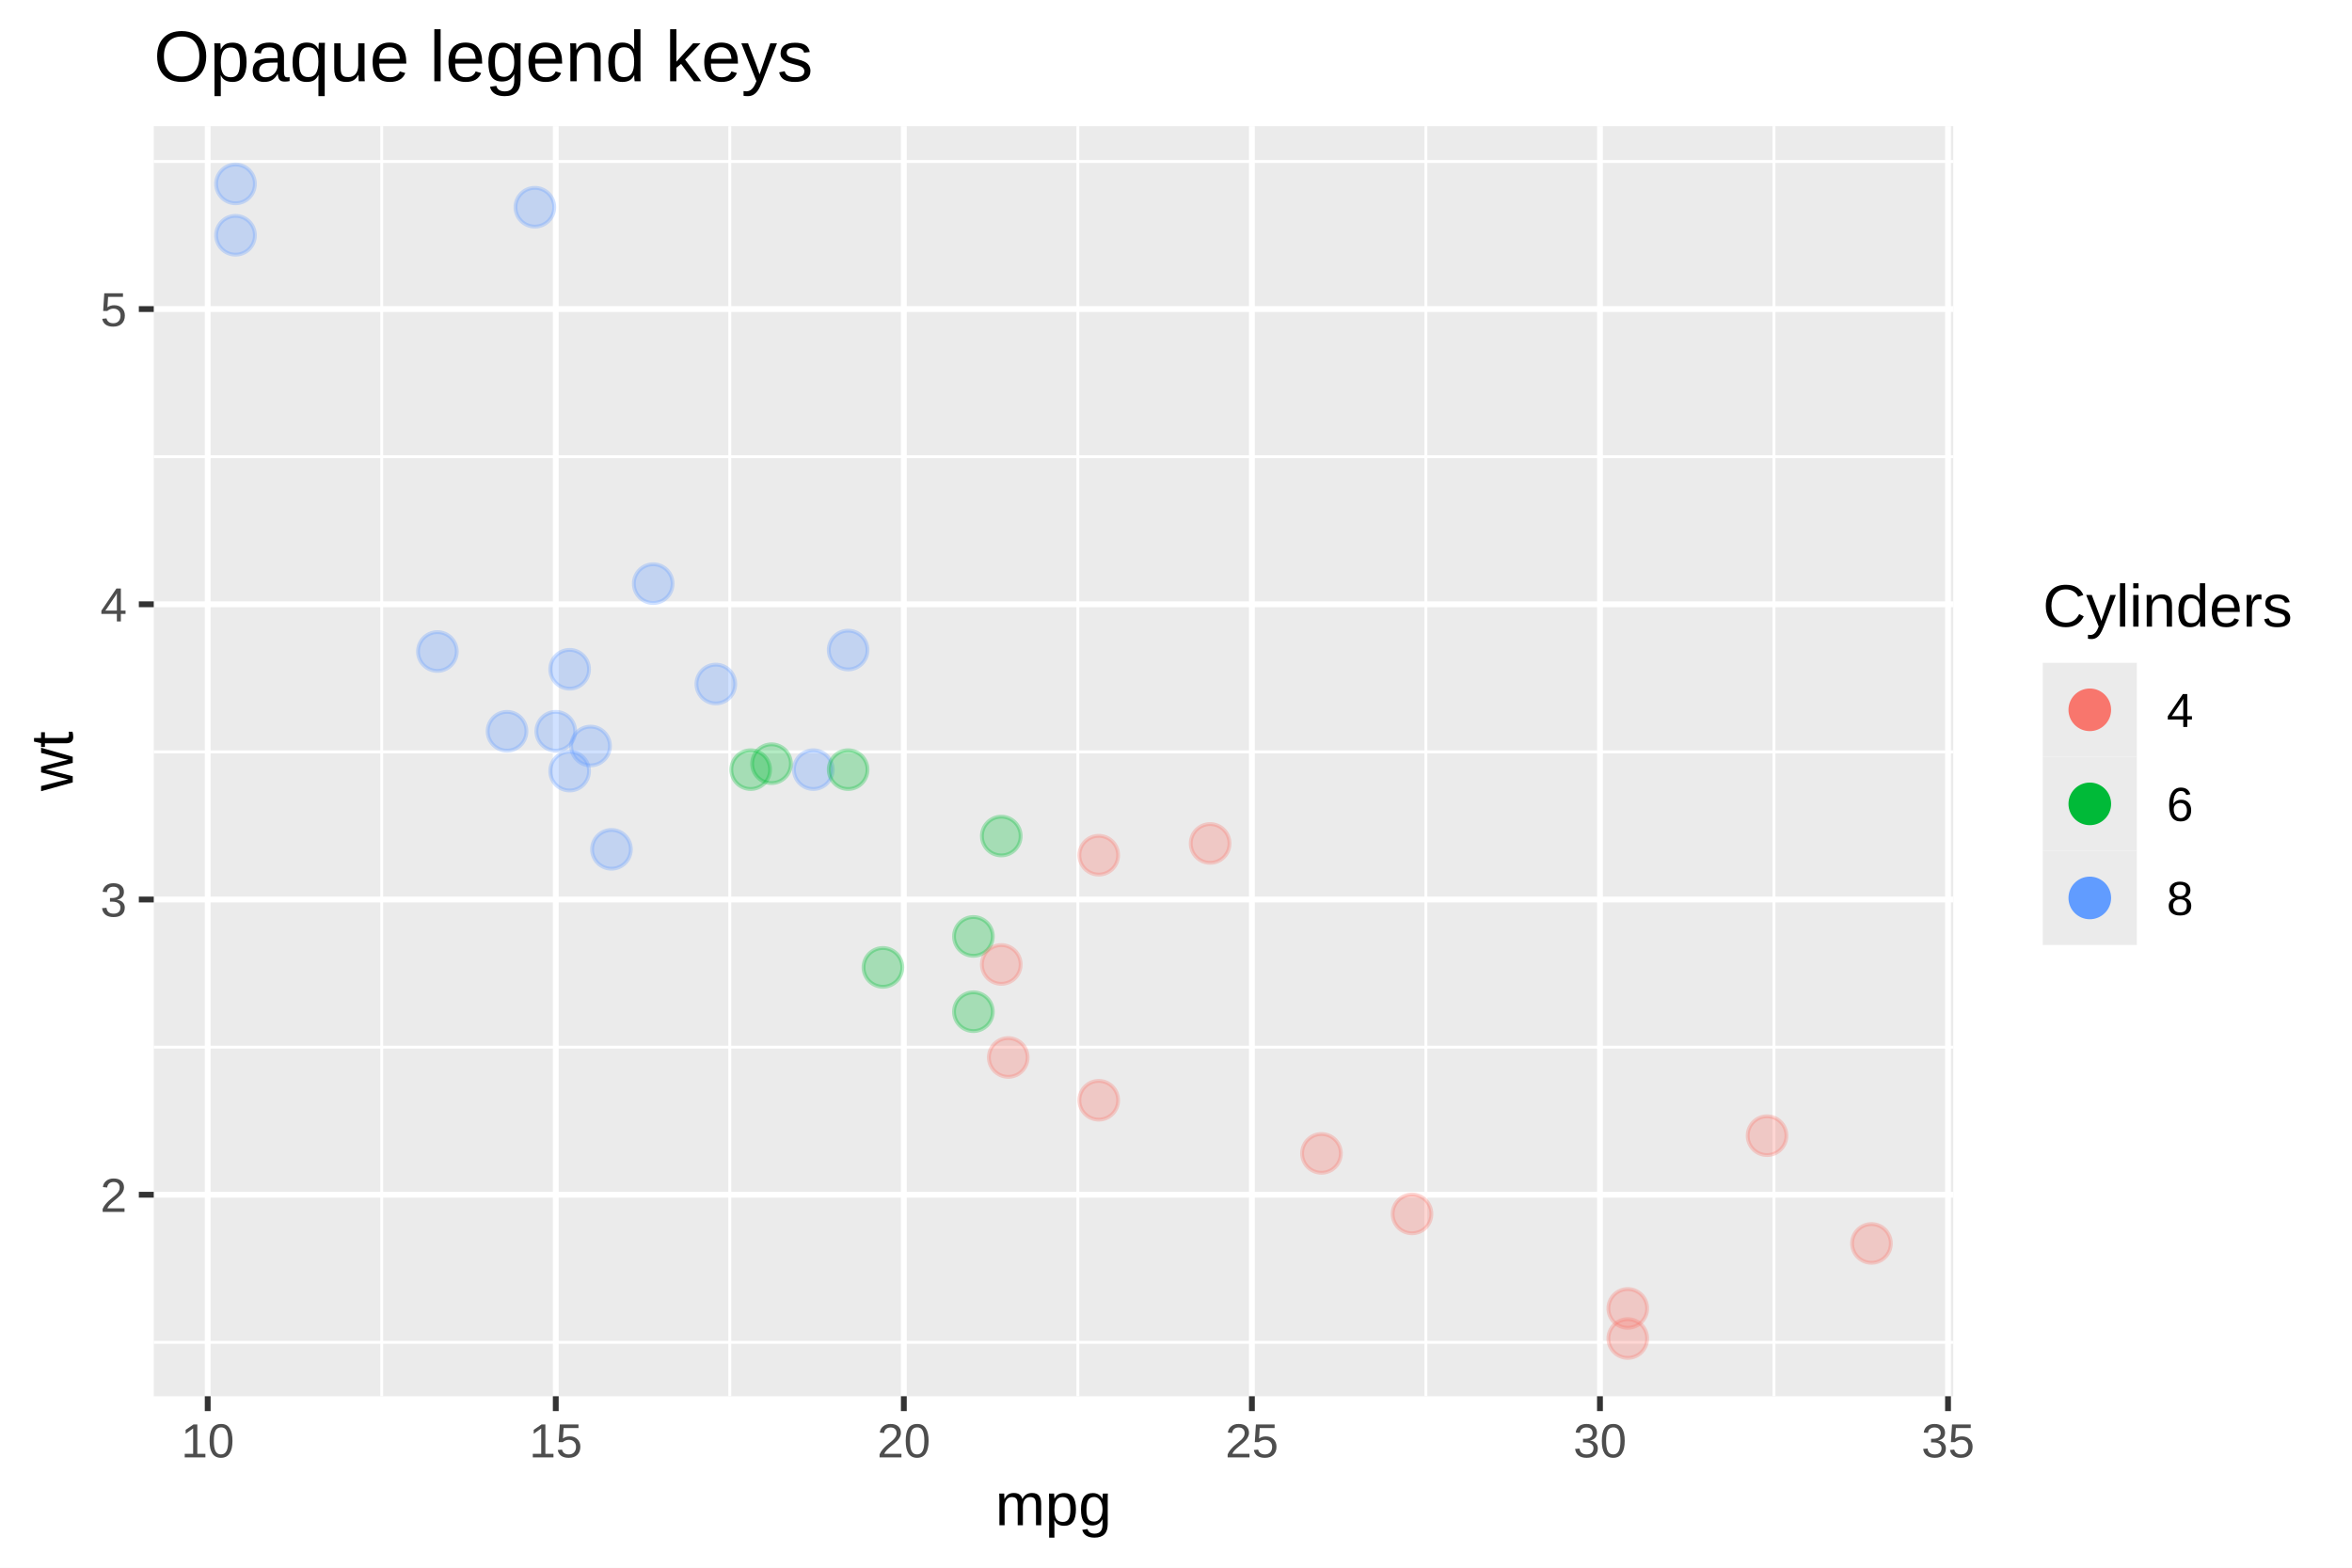
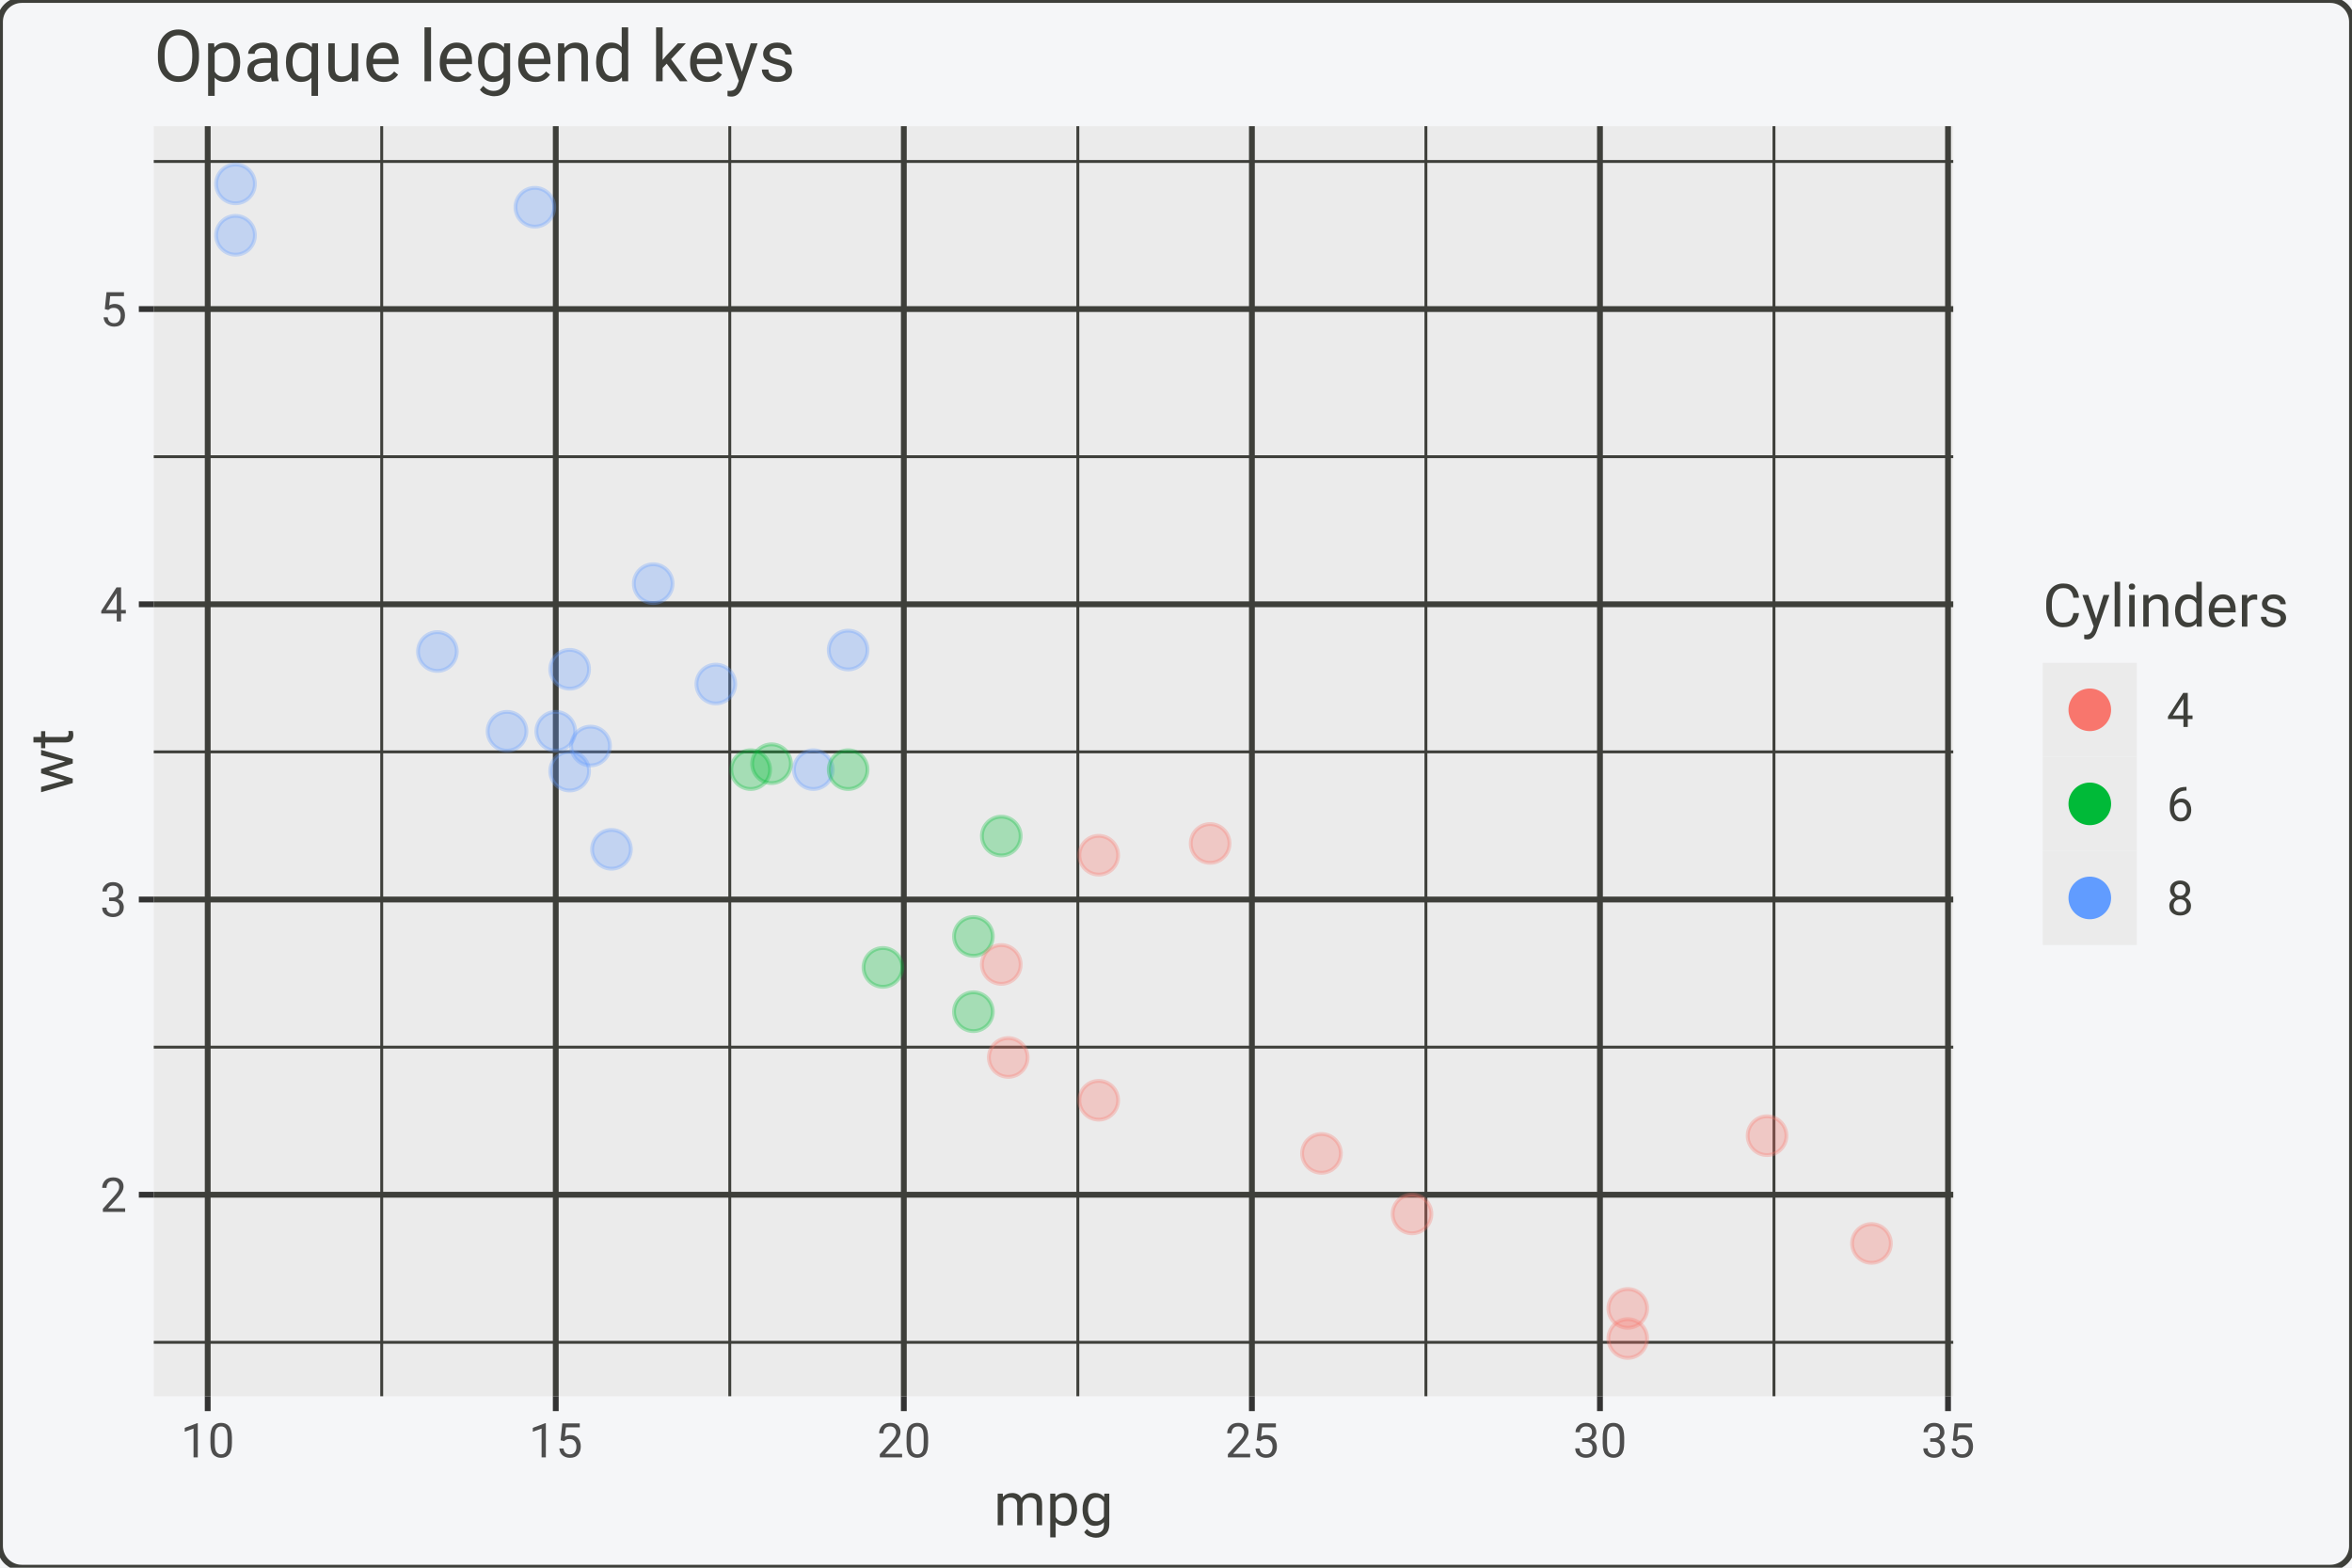
<svg xmlns="http://www.w3.org/2000/svg" width="432.00pt" height="288.00pt" viewBox="0 0 432.00 288.00">
  <g class="svglite">
    <defs>
      <style type="text/css">
-     .svglite line, .svglite polyline, .svglite polygon, .svglite path, .svglite rect, .svglite circle {
+     /* theme-aware-processed */
+     .svglite line, .svglite polyline, .svglite polygon, .svglite path, .svglite circle {
      fill: none;
-       stroke: #000000;
+       stroke: #3E3F3A;
+       stroke-linecap: round;
+       stroke-linejoin: round;
+       stroke-miterlimit: 10.00;
+     }
+     .svglite &gt; g &gt; rect {
+       fill: none;
+       stroke: #3E3F3A;
      stroke-linecap: round;
      stroke-linejoin: round;
      stroke-miterlimit: 10.00;
    }
    .svglite text {
      white-space: pre;
+       fill: #3E3F3A;
    }
    .svglite g.glyphgroup path {
      fill: inherit;
      stroke: none;
    }
  </style>
    </defs>
-     <rect width="100%" height="100%" style="stroke: none; fill: none;" />
+     <rect class="svg-bg" width="100%" height="100%" style="stroke: none; fill: #F5F6F8;" />
    <defs>
      <clipPath id="cpMC4wMHw0MzIuMDB8MC4wMHwyODguMDA=">
        <rect x="0.00" y="0.00" width="432.00" height="288.00" />
      </clipPath>
    </defs>
    <g clip-path="url(#cpMC4wMHw0MzIuMDB8MC4wMHwyODguMDA=)">
-       <rect x="0" y="0.00" width="432.00" height="288.00" style="stroke-width: 1.07; stroke: #FFFFFF; fill: #FFFFFF;" />
+       <rect rx="4" x="0" y="0.00" width="432.00" height="288.00" style="stroke-width: 1.07; stroke: #3E3F3A; fill: #F5F6F8;" />
    </g>
    <defs>
      <clipPath id="cpMjguMjR8MzU4Ljc2fDIzLjE4fDI1Ni41MA==">
        <rect x="28.24" y="23.18" width="330.52" height="233.33" />
      </clipPath>
    </defs>
    <g clip-path="url(#cpMjguMjR8MzU4Ljc2fDIzLjE4fDI1Ni41MA==)">
      <rect x="28.24" y="23.18" width="330.52" height="233.33" style="stroke-width: 1.07; stroke: none; fill: #EBEBEB;" />
-       <polyline points="28.24,246.60 358.76,246.60 " style="stroke-width: 0.53; stroke: #FFFFFF; stroke-linecap: butt;" />
-       <polyline points="28.24,192.37 358.76,192.37 " style="stroke-width: 0.53; stroke: #FFFFFF; stroke-linecap: butt;" />
-       <polyline points="28.24,138.13 358.76,138.13 " style="stroke-width: 0.53; stroke: #FFFFFF; stroke-linecap: butt;" />
-       <polyline points="28.24,83.90 358.76,83.90 " style="stroke-width: 0.53; stroke: #FFFFFF; stroke-linecap: butt;" />
-       <polyline points="28.24,29.66 358.76,29.66 " style="stroke-width: 0.53; stroke: #FFFFFF; stroke-linecap: butt;" />
-       <polyline points="70.11,256.50 70.11,23.18 " style="stroke-width: 0.53; stroke: #FFFFFF; stroke-linecap: butt;" />
-       <polyline points="134.04,256.50 134.04,23.18 " style="stroke-width: 0.53; stroke: #FFFFFF; stroke-linecap: butt;" />
-       <polyline points="197.97,256.50 197.97,23.18 " style="stroke-width: 0.53; stroke: #FFFFFF; stroke-linecap: butt;" />
-       <polyline points="261.90,256.50 261.90,23.18 " style="stroke-width: 0.53; stroke: #FFFFFF; stroke-linecap: butt;" />
-       <polyline points="325.83,256.50 325.83,23.18 " style="stroke-width: 0.53; stroke: #FFFFFF; stroke-linecap: butt;" />
-       <polyline points="28.24,219.49 358.76,219.49 " style="stroke-width: 1.07; stroke: #FFFFFF; stroke-linecap: butt;" />
-       <polyline points="28.24,165.25 358.76,165.25 " style="stroke-width: 1.07; stroke: #FFFFFF; stroke-linecap: butt;" />
-       <polyline points="28.24,111.01 358.76,111.01 " style="stroke-width: 1.07; stroke: #FFFFFF; stroke-linecap: butt;" />
-       <polyline points="28.24,56.78 358.76,56.78 " style="stroke-width: 1.07; stroke: #FFFFFF; stroke-linecap: butt;" />
-       <polyline points="38.15,256.50 38.15,23.18 " style="stroke-width: 1.07; stroke: #FFFFFF; stroke-linecap: butt;" />
-       <polyline points="102.08,256.50 102.08,23.18 " style="stroke-width: 1.07; stroke: #FFFFFF; stroke-linecap: butt;" />
-       <polyline points="166.01,256.50 166.01,23.18 " style="stroke-width: 1.07; stroke: #FFFFFF; stroke-linecap: butt;" />
-       <polyline points="229.94,256.50 229.94,23.18 " style="stroke-width: 1.07; stroke: #FFFFFF; stroke-linecap: butt;" />
-       <polyline points="293.87,256.50 293.87,23.18 " style="stroke-width: 1.07; stroke: #FFFFFF; stroke-linecap: butt;" />
-       <polyline points="357.80,256.50 357.80,23.18 " style="stroke-width: 1.07; stroke: #FFFFFF; stroke-linecap: butt;" />
+       <polyline points="28.24,246.60 358.76,246.60 " style="stroke-width: 0.53; stroke: #3E3F3A; stroke-linecap: butt;" />
+       <polyline points="28.24,192.37 358.76,192.37 " style="stroke-width: 0.53; stroke: #3E3F3A; stroke-linecap: butt;" />
+       <polyline points="28.24,138.13 358.76,138.13 " style="stroke-width: 0.53; stroke: #3E3F3A; stroke-linecap: butt;" />
+       <polyline points="28.24,83.90 358.76,83.90 " style="stroke-width: 0.53; stroke: #3E3F3A; stroke-linecap: butt;" />
+       <polyline points="28.24,29.66 358.76,29.66 " style="stroke-width: 0.53; stroke: #3E3F3A; stroke-linecap: butt;" />
+       <polyline points="70.11,256.50 70.11,23.18 " style="stroke-width: 0.53; stroke: #3E3F3A; stroke-linecap: butt;" />
+       <polyline points="134.04,256.50 134.04,23.18 " style="stroke-width: 0.53; stroke: #3E3F3A; stroke-linecap: butt;" />
+       <polyline points="197.97,256.50 197.97,23.18 " style="stroke-width: 0.53; stroke: #3E3F3A; stroke-linecap: butt;" />
+       <polyline points="261.90,256.50 261.90,23.18 " style="stroke-width: 0.53; stroke: #3E3F3A; stroke-linecap: butt;" />
+       <polyline points="325.83,256.50 325.83,23.18 " style="stroke-width: 0.53; stroke: #3E3F3A; stroke-linecap: butt;" />
+       <polyline points="28.24,219.49 358.76,219.49 " style="stroke-width: 1.07; stroke: #3E3F3A; stroke-linecap: butt;" />
+       <polyline points="28.24,165.25 358.76,165.25 " style="stroke-width: 1.07; stroke: #3E3F3A; stroke-linecap: butt;" />
+       <polyline points="28.24,111.01 358.76,111.01 " style="stroke-width: 1.07; stroke: #3E3F3A; stroke-linecap: butt;" />
+       <polyline points="28.24,56.78 358.76,56.78 " style="stroke-width: 1.07; stroke: #3E3F3A; stroke-linecap: butt;" />
+       <polyline points="38.15,256.50 38.15,23.18 " style="stroke-width: 1.07; stroke: #3E3F3A; stroke-linecap: butt;" />
+       <polyline points="102.08,256.50 102.08,23.18 " style="stroke-width: 1.07; stroke: #3E3F3A; stroke-linecap: butt;" />
+       <polyline points="166.01,256.50 166.01,23.18 " style="stroke-width: 1.07; stroke: #3E3F3A; stroke-linecap: butt;" />
+       <polyline points="229.94,256.50 229.94,23.18 " style="stroke-width: 1.07; stroke: #3E3F3A; stroke-linecap: butt;" />
+       <polyline points="293.87,256.50 293.87,23.18 " style="stroke-width: 1.07; stroke: #3E3F3A; stroke-linecap: butt;" />
+       <polyline points="357.80,256.50 357.80,23.18 " style="stroke-width: 1.07; stroke: #3E3F3A; stroke-linecap: butt;" />
      <circle cx="178.79" cy="185.86" r="3.56" style="stroke-width: 0.71; stroke: #00BA38; stroke-opacity: 0.30; fill: #00BA38; fill-opacity: 0.30;" />
      <circle cx="178.79" cy="172.03" r="3.56" style="stroke-width: 0.71; stroke: #00BA38; stroke-opacity: 0.30; fill: #00BA38; fill-opacity: 0.30;" />
      <circle cx="201.81" cy="202.13" r="3.56" style="stroke-width: 0.71; stroke: #F8766D; stroke-opacity: 0.30; fill: #F8766D; fill-opacity: 0.30;" />
      <circle cx="183.91" cy="153.59" r="3.56" style="stroke-width: 0.71; stroke: #00BA38; stroke-opacity: 0.30; fill: #00BA38; fill-opacity: 0.30;" />
      <circle cx="149.39" cy="141.39" r="3.56" style="stroke-width: 0.71; stroke: #619CFF; stroke-opacity: 0.30; fill: #619CFF; fill-opacity: 0.30;" />
      <circle cx="141.71" cy="140.30" r="3.56" style="stroke-width: 0.71; stroke: #00BA38; stroke-opacity: 0.30; fill: #00BA38; fill-opacity: 0.30;" />
      <circle cx="93.13" cy="134.34" r="3.56" style="stroke-width: 0.71; stroke: #619CFF; stroke-opacity: 0.30; fill: #619CFF; fill-opacity: 0.30;" />
      <circle cx="222.27" cy="154.95" r="3.56" style="stroke-width: 0.71; stroke: #F8766D; stroke-opacity: 0.30; fill: #F8766D; fill-opacity: 0.30;" />
      <circle cx="201.81" cy="157.11" r="3.56" style="stroke-width: 0.71; stroke: #F8766D; stroke-opacity: 0.30; fill: #F8766D; fill-opacity: 0.30;" />
      <circle cx="155.78" cy="141.39" r="3.56" style="stroke-width: 0.71; stroke: #00BA38; stroke-opacity: 0.30; fill: #00BA38; fill-opacity: 0.30;" />
      <circle cx="137.88" cy="141.39" r="3.56" style="stroke-width: 0.71; stroke: #00BA38; stroke-opacity: 0.30; fill: #00BA38; fill-opacity: 0.30;" />
      <circle cx="119.98" cy="107.22" r="3.56" style="stroke-width: 0.71; stroke: #619CFF; stroke-opacity: 0.30; fill: #619CFF; fill-opacity: 0.30;" />
      <circle cx="131.48" cy="125.66" r="3.56" style="stroke-width: 0.71; stroke: #619CFF; stroke-opacity: 0.30; fill: #619CFF; fill-opacity: 0.30;" />
      <circle cx="104.63" cy="122.95" r="3.56" style="stroke-width: 0.71; stroke: #619CFF; stroke-opacity: 0.30; fill: #619CFF; fill-opacity: 0.30;" />
      <circle cx="43.26" cy="43.22" r="3.56" style="stroke-width: 0.71; stroke: #619CFF; stroke-opacity: 0.30; fill: #619CFF; fill-opacity: 0.30;" />
      <circle cx="43.26" cy="33.78" r="3.56" style="stroke-width: 0.71; stroke: #619CFF; stroke-opacity: 0.30; fill: #619CFF; fill-opacity: 0.30;" />
      <circle cx="98.24" cy="38.07" r="3.56" style="stroke-width: 0.71; stroke: #619CFF; stroke-opacity: 0.30; fill: #619CFF; fill-opacity: 0.30;" />
      <circle cx="324.56" cy="208.64" r="3.56" style="stroke-width: 0.71; stroke: #F8766D; stroke-opacity: 0.30; fill: #F8766D; fill-opacity: 0.30;" />
      <circle cx="298.98" cy="240.37" r="3.56" style="stroke-width: 0.71; stroke: #F8766D; stroke-opacity: 0.30; fill: #F8766D; fill-opacity: 0.30;" />
      <circle cx="343.74" cy="228.43" r="3.56" style="stroke-width: 0.71; stroke: #F8766D; stroke-opacity: 0.30; fill: #F8766D; fill-opacity: 0.30;" />
      <circle cx="185.19" cy="194.27" r="3.56" style="stroke-width: 0.71; stroke: #F8766D; stroke-opacity: 0.30; fill: #F8766D; fill-opacity: 0.30;" />
      <circle cx="108.47" cy="137.05" r="3.56" style="stroke-width: 0.71; stroke: #619CFF; stroke-opacity: 0.30; fill: #619CFF; fill-opacity: 0.30;" />
      <circle cx="104.63" cy="141.66" r="3.56" style="stroke-width: 0.71; stroke: #619CFF; stroke-opacity: 0.30; fill: #619CFF; fill-opacity: 0.30;" />
      <circle cx="80.34" cy="119.69" r="3.56" style="stroke-width: 0.71; stroke: #619CFF; stroke-opacity: 0.30; fill: #619CFF; fill-opacity: 0.30;" />
      <circle cx="155.78" cy="119.42" r="3.56" style="stroke-width: 0.71; stroke: #619CFF; stroke-opacity: 0.30; fill: #619CFF; fill-opacity: 0.30;" />
      <circle cx="259.35" cy="223.01" r="3.56" style="stroke-width: 0.71; stroke: #F8766D; stroke-opacity: 0.30; fill: #F8766D; fill-opacity: 0.30;" />
      <circle cx="242.72" cy="211.89" r="3.56" style="stroke-width: 0.71; stroke: #F8766D; stroke-opacity: 0.30; fill: #F8766D; fill-opacity: 0.30;" />
      <circle cx="298.98" cy="245.90" r="3.56" style="stroke-width: 0.71; stroke: #F8766D; stroke-opacity: 0.30; fill: #F8766D; fill-opacity: 0.30;" />
      <circle cx="112.31" cy="156.03" r="3.56" style="stroke-width: 0.71; stroke: #619CFF; stroke-opacity: 0.30; fill: #619CFF; fill-opacity: 0.30;" />
      <circle cx="162.17" cy="177.72" r="3.56" style="stroke-width: 0.71; stroke: #00BA38; stroke-opacity: 0.30; fill: #00BA38; fill-opacity: 0.30;" />
      <circle cx="102.08" cy="134.34" r="3.56" style="stroke-width: 0.71; stroke: #619CFF; stroke-opacity: 0.30; fill: #619CFF; fill-opacity: 0.30;" />
      <circle cx="183.91" cy="177.18" r="3.56" style="stroke-width: 0.71; stroke: #F8766D; stroke-opacity: 0.30; fill: #F8766D; fill-opacity: 0.30;" />
    </g>
    <g clip-path="url(#cpMC4wMHw0MzIuMDB8MC4wMHwyODguMDA=)">
-       <text x="23.31" y="222.64" text-anchor="end" style="font-size: 8.80px;fill: #4D4D4D; font-family: &quot;Arial&quot;;" textLength="4.89px" lengthAdjust="spacingAndGlyphs">2</text>
-       <text x="23.31" y="168.40" text-anchor="end" style="font-size: 8.80px;fill: #4D4D4D; font-family: &quot;Arial&quot;;" textLength="4.89px" lengthAdjust="spacingAndGlyphs">3</text>
-       <text x="23.31" y="114.16" text-anchor="end" style="font-size: 8.80px;fill: #4D4D4D; font-family: &quot;Arial&quot;;" textLength="4.89px" lengthAdjust="spacingAndGlyphs">4</text>
-       <text x="23.31" y="59.93" text-anchor="end" style="font-size: 8.80px;fill: #4D4D4D; font-family: &quot;Arial&quot;;" textLength="4.89px" lengthAdjust="spacingAndGlyphs">5</text>
+       <text x="23.31" y="222.64" text-anchor="end" style="font-size: 8.80px;fill: #4D4D4D; font-family: &quot;Roboto&quot;, -apple-system, BlinkMacSystemFont, &quot;Segoe UI&quot;, system-ui, sans-serif;" textLength="4.89px" lengthAdjust="spacingAndGlyphs">2</text>
+       <text x="23.31" y="168.40" text-anchor="end" style="font-size: 8.80px;fill: #4D4D4D; font-family: &quot;Roboto&quot;, -apple-system, BlinkMacSystemFont, &quot;Segoe UI&quot;, system-ui, sans-serif;" textLength="4.89px" lengthAdjust="spacingAndGlyphs">3</text>
+       <text x="23.31" y="114.16" text-anchor="end" style="font-size: 8.80px;fill: #4D4D4D; font-family: &quot;Roboto&quot;, -apple-system, BlinkMacSystemFont, &quot;Segoe UI&quot;, system-ui, sans-serif;" textLength="4.89px" lengthAdjust="spacingAndGlyphs">4</text>
+       <text x="23.31" y="59.93" text-anchor="end" style="font-size: 8.80px;fill: #4D4D4D; font-family: &quot;Roboto&quot;, -apple-system, BlinkMacSystemFont, &quot;Segoe UI&quot;, system-ui, sans-serif;" textLength="4.89px" lengthAdjust="spacingAndGlyphs">5</text>
      <polyline points="25.50,219.49 28.24,219.49 " style="stroke-width: 1.07; stroke: #333333; stroke-linecap: butt;" />
      <polyline points="25.50,165.25 28.24,165.25 " style="stroke-width: 1.07; stroke: #333333; stroke-linecap: butt;" />
      <polyline points="25.50,111.01 28.24,111.01 " style="stroke-width: 1.07; stroke: #333333; stroke-linecap: butt;" />
      <polyline points="25.50,56.78 28.24,56.78 " style="stroke-width: 1.07; stroke: #333333; stroke-linecap: butt;" />
      <polyline points="38.15,259.24 38.15,256.50 " style="stroke-width: 1.07; stroke: #333333; stroke-linecap: butt;" />
      <polyline points="102.08,259.24 102.08,256.50 " style="stroke-width: 1.07; stroke: #333333; stroke-linecap: butt;" />
      <polyline points="166.01,259.24 166.01,256.50 " style="stroke-width: 1.07; stroke: #333333; stroke-linecap: butt;" />
      <polyline points="229.94,259.24 229.94,256.50 " style="stroke-width: 1.07; stroke: #333333; stroke-linecap: butt;" />
      <polyline points="293.87,259.24 293.87,256.50 " style="stroke-width: 1.07; stroke: #333333; stroke-linecap: butt;" />
      <polyline points="357.80,259.24 357.80,256.50 " style="stroke-width: 1.07; stroke: #333333; stroke-linecap: butt;" />
-       <text x="38.15" y="267.74" text-anchor="middle" style="font-size: 8.80px;fill: #4D4D4D; font-family: &quot;Arial&quot;;" textLength="9.78px" lengthAdjust="spacingAndGlyphs">10</text>
-       <text x="102.08" y="267.74" text-anchor="middle" style="font-size: 8.80px;fill: #4D4D4D; font-family: &quot;Arial&quot;;" textLength="9.78px" lengthAdjust="spacingAndGlyphs">15</text>
-       <text x="166.01" y="267.74" text-anchor="middle" style="font-size: 8.80px;fill: #4D4D4D; font-family: &quot;Arial&quot;;" textLength="9.78px" lengthAdjust="spacingAndGlyphs">20</text>
-       <text x="229.94" y="267.74" text-anchor="middle" style="font-size: 8.80px;fill: #4D4D4D; font-family: &quot;Arial&quot;;" textLength="9.78px" lengthAdjust="spacingAndGlyphs">25</text>
-       <text x="293.87" y="267.74" text-anchor="middle" style="font-size: 8.80px;fill: #4D4D4D; font-family: &quot;Arial&quot;;" textLength="9.78px" lengthAdjust="spacingAndGlyphs">30</text>
-       <text x="357.80" y="267.74" text-anchor="middle" style="font-size: 8.80px;fill: #4D4D4D; font-family: &quot;Arial&quot;;" textLength="9.78px" lengthAdjust="spacingAndGlyphs">35</text>
-       <text x="193.50" y="280.20" text-anchor="middle" style="font-size: 11.00px; font-family: &quot;Arial&quot;;" textLength="21.41px" lengthAdjust="spacingAndGlyphs">mpg</text>
-       <text transform="translate(13.36,139.84) rotate(-90)" text-anchor="middle" style="font-size: 11.00px; font-family: &quot;Arial&quot;;" textLength="11.00px" lengthAdjust="spacingAndGlyphs">wt</text>
-       <rect x="369.72" y="100.60" width="56.80" height="78.47" style="stroke-width: 1.07; stroke: none; fill: #FFFFFF;" />
-       <text x="375.20" y="115.12" style="font-size: 11.00px; font-family: &quot;Arial&quot;;" textLength="45.84px" lengthAdjust="spacingAndGlyphs">Cylinders</text>
+       <text x="38.15" y="267.74" text-anchor="middle" style="font-size: 8.80px;fill: #4D4D4D; font-family: &quot;Roboto&quot;, -apple-system, BlinkMacSystemFont, &quot;Segoe UI&quot;, system-ui, sans-serif;" textLength="9.78px" lengthAdjust="spacingAndGlyphs">10</text>
+       <text x="102.08" y="267.74" text-anchor="middle" style="font-size: 8.80px;fill: #4D4D4D; font-family: &quot;Roboto&quot;, -apple-system, BlinkMacSystemFont, &quot;Segoe UI&quot;, system-ui, sans-serif;" textLength="9.78px" lengthAdjust="spacingAndGlyphs">15</text>
+       <text x="166.01" y="267.74" text-anchor="middle" style="font-size: 8.80px;fill: #4D4D4D; font-family: &quot;Roboto&quot;, -apple-system, BlinkMacSystemFont, &quot;Segoe UI&quot;, system-ui, sans-serif;" textLength="9.78px" lengthAdjust="spacingAndGlyphs">20</text>
+       <text x="229.94" y="267.74" text-anchor="middle" style="font-size: 8.80px;fill: #4D4D4D; font-family: &quot;Roboto&quot;, -apple-system, BlinkMacSystemFont, &quot;Segoe UI&quot;, system-ui, sans-serif;" textLength="9.78px" lengthAdjust="spacingAndGlyphs">25</text>
+       <text x="293.87" y="267.74" text-anchor="middle" style="font-size: 8.80px;fill: #4D4D4D; font-family: &quot;Roboto&quot;, -apple-system, BlinkMacSystemFont, &quot;Segoe UI&quot;, system-ui, sans-serif;" textLength="9.78px" lengthAdjust="spacingAndGlyphs">30</text>
+       <text x="357.80" y="267.74" text-anchor="middle" style="font-size: 8.80px;fill: #4D4D4D; font-family: &quot;Roboto&quot;, -apple-system, BlinkMacSystemFont, &quot;Segoe UI&quot;, system-ui, sans-serif;" textLength="9.78px" lengthAdjust="spacingAndGlyphs">35</text>
+       <text x="193.50" y="280.20" text-anchor="middle" style="font-size: 11.00px; font-family: &quot;Roboto&quot;, -apple-system, BlinkMacSystemFont, &quot;Segoe UI&quot;, system-ui, sans-serif;" textLength="21.41px" lengthAdjust="spacingAndGlyphs">mpg</text>
+       <text transform="translate(13.36,139.84) rotate(-90)" text-anchor="middle" style="font-size: 11.00px; font-family: &quot;Roboto&quot;, -apple-system, BlinkMacSystemFont, &quot;Segoe UI&quot;, system-ui, sans-serif;" textLength="11.00px" lengthAdjust="spacingAndGlyphs">wt</text>
+       <rect rx="4" x="369.72" y="100.60" width="56.80" height="78.47" style="stroke-width: 1.07; stroke: none; fill: #F5F6F8;" />
+       <text x="375.20" y="115.12" style="font-size: 11.00px; font-family: &quot;Roboto&quot;, -apple-system, BlinkMacSystemFont, &quot;Segoe UI&quot;, system-ui, sans-serif;" textLength="45.84px" lengthAdjust="spacingAndGlyphs">Cylinders</text>
      <rect x="375.20" y="121.76" width="17.28" height="17.28" style="stroke-width: 1.07; stroke: none; fill: #EBEBEB;" />
      <circle cx="383.84" cy="130.40" r="3.56" style="stroke-width: 0.71; stroke: #F8766D; fill: #F8766D;" />
      <rect x="375.20" y="139.04" width="17.28" height="17.28" style="stroke-width: 1.07; stroke: none; fill: #EBEBEB;" />
      <circle cx="383.84" cy="147.68" r="3.56" style="stroke-width: 0.71; stroke: #00BA38; fill: #00BA38;" />
      <rect x="375.20" y="156.32" width="17.28" height="17.28" style="stroke-width: 1.07; stroke: none; fill: #EBEBEB;" />
      <circle cx="383.84" cy="164.96" r="3.56" style="stroke-width: 0.71; stroke: #619CFF; fill: #619CFF;" />
-       <text x="397.96" y="133.55" style="font-size: 8.80px; font-family: &quot;Arial&quot;;" textLength="4.89px" lengthAdjust="spacingAndGlyphs">4</text>
-       <text x="397.96" y="150.83" style="font-size: 8.80px; font-family: &quot;Arial&quot;;" textLength="4.89px" lengthAdjust="spacingAndGlyphs">6</text>
-       <text x="397.96" y="168.11" style="font-size: 8.80px; font-family: &quot;Arial&quot;;" textLength="4.89px" lengthAdjust="spacingAndGlyphs">8</text>
-       <text x="28.24" y="14.93" style="font-size: 13.20px; font-family: &quot;Arial&quot;;" textLength="120.89px" lengthAdjust="spacingAndGlyphs">Opaque legend keys</text>
+       <text x="397.96" y="133.55" style="font-size: 8.80px; font-family: &quot;Roboto&quot;, -apple-system, BlinkMacSystemFont, &quot;Segoe UI&quot;, system-ui, sans-serif;" textLength="4.89px" lengthAdjust="spacingAndGlyphs">4</text>
+       <text x="397.96" y="150.83" style="font-size: 8.80px; font-family: &quot;Roboto&quot;, -apple-system, BlinkMacSystemFont, &quot;Segoe UI&quot;, system-ui, sans-serif;" textLength="4.89px" lengthAdjust="spacingAndGlyphs">6</text>
+       <text x="397.96" y="168.11" style="font-size: 8.80px; font-family: &quot;Roboto&quot;, -apple-system, BlinkMacSystemFont, &quot;Segoe UI&quot;, system-ui, sans-serif;" textLength="4.89px" lengthAdjust="spacingAndGlyphs">8</text>
+       <text x="28.24" y="14.93" style="font-size: 13.20px; font-family: &quot;Roboto&quot;, -apple-system, BlinkMacSystemFont, &quot;Segoe UI&quot;, system-ui, sans-serif;" textLength="120.89px" lengthAdjust="spacingAndGlyphs">Opaque legend keys</text>
    </g>
  </g>
</svg>
